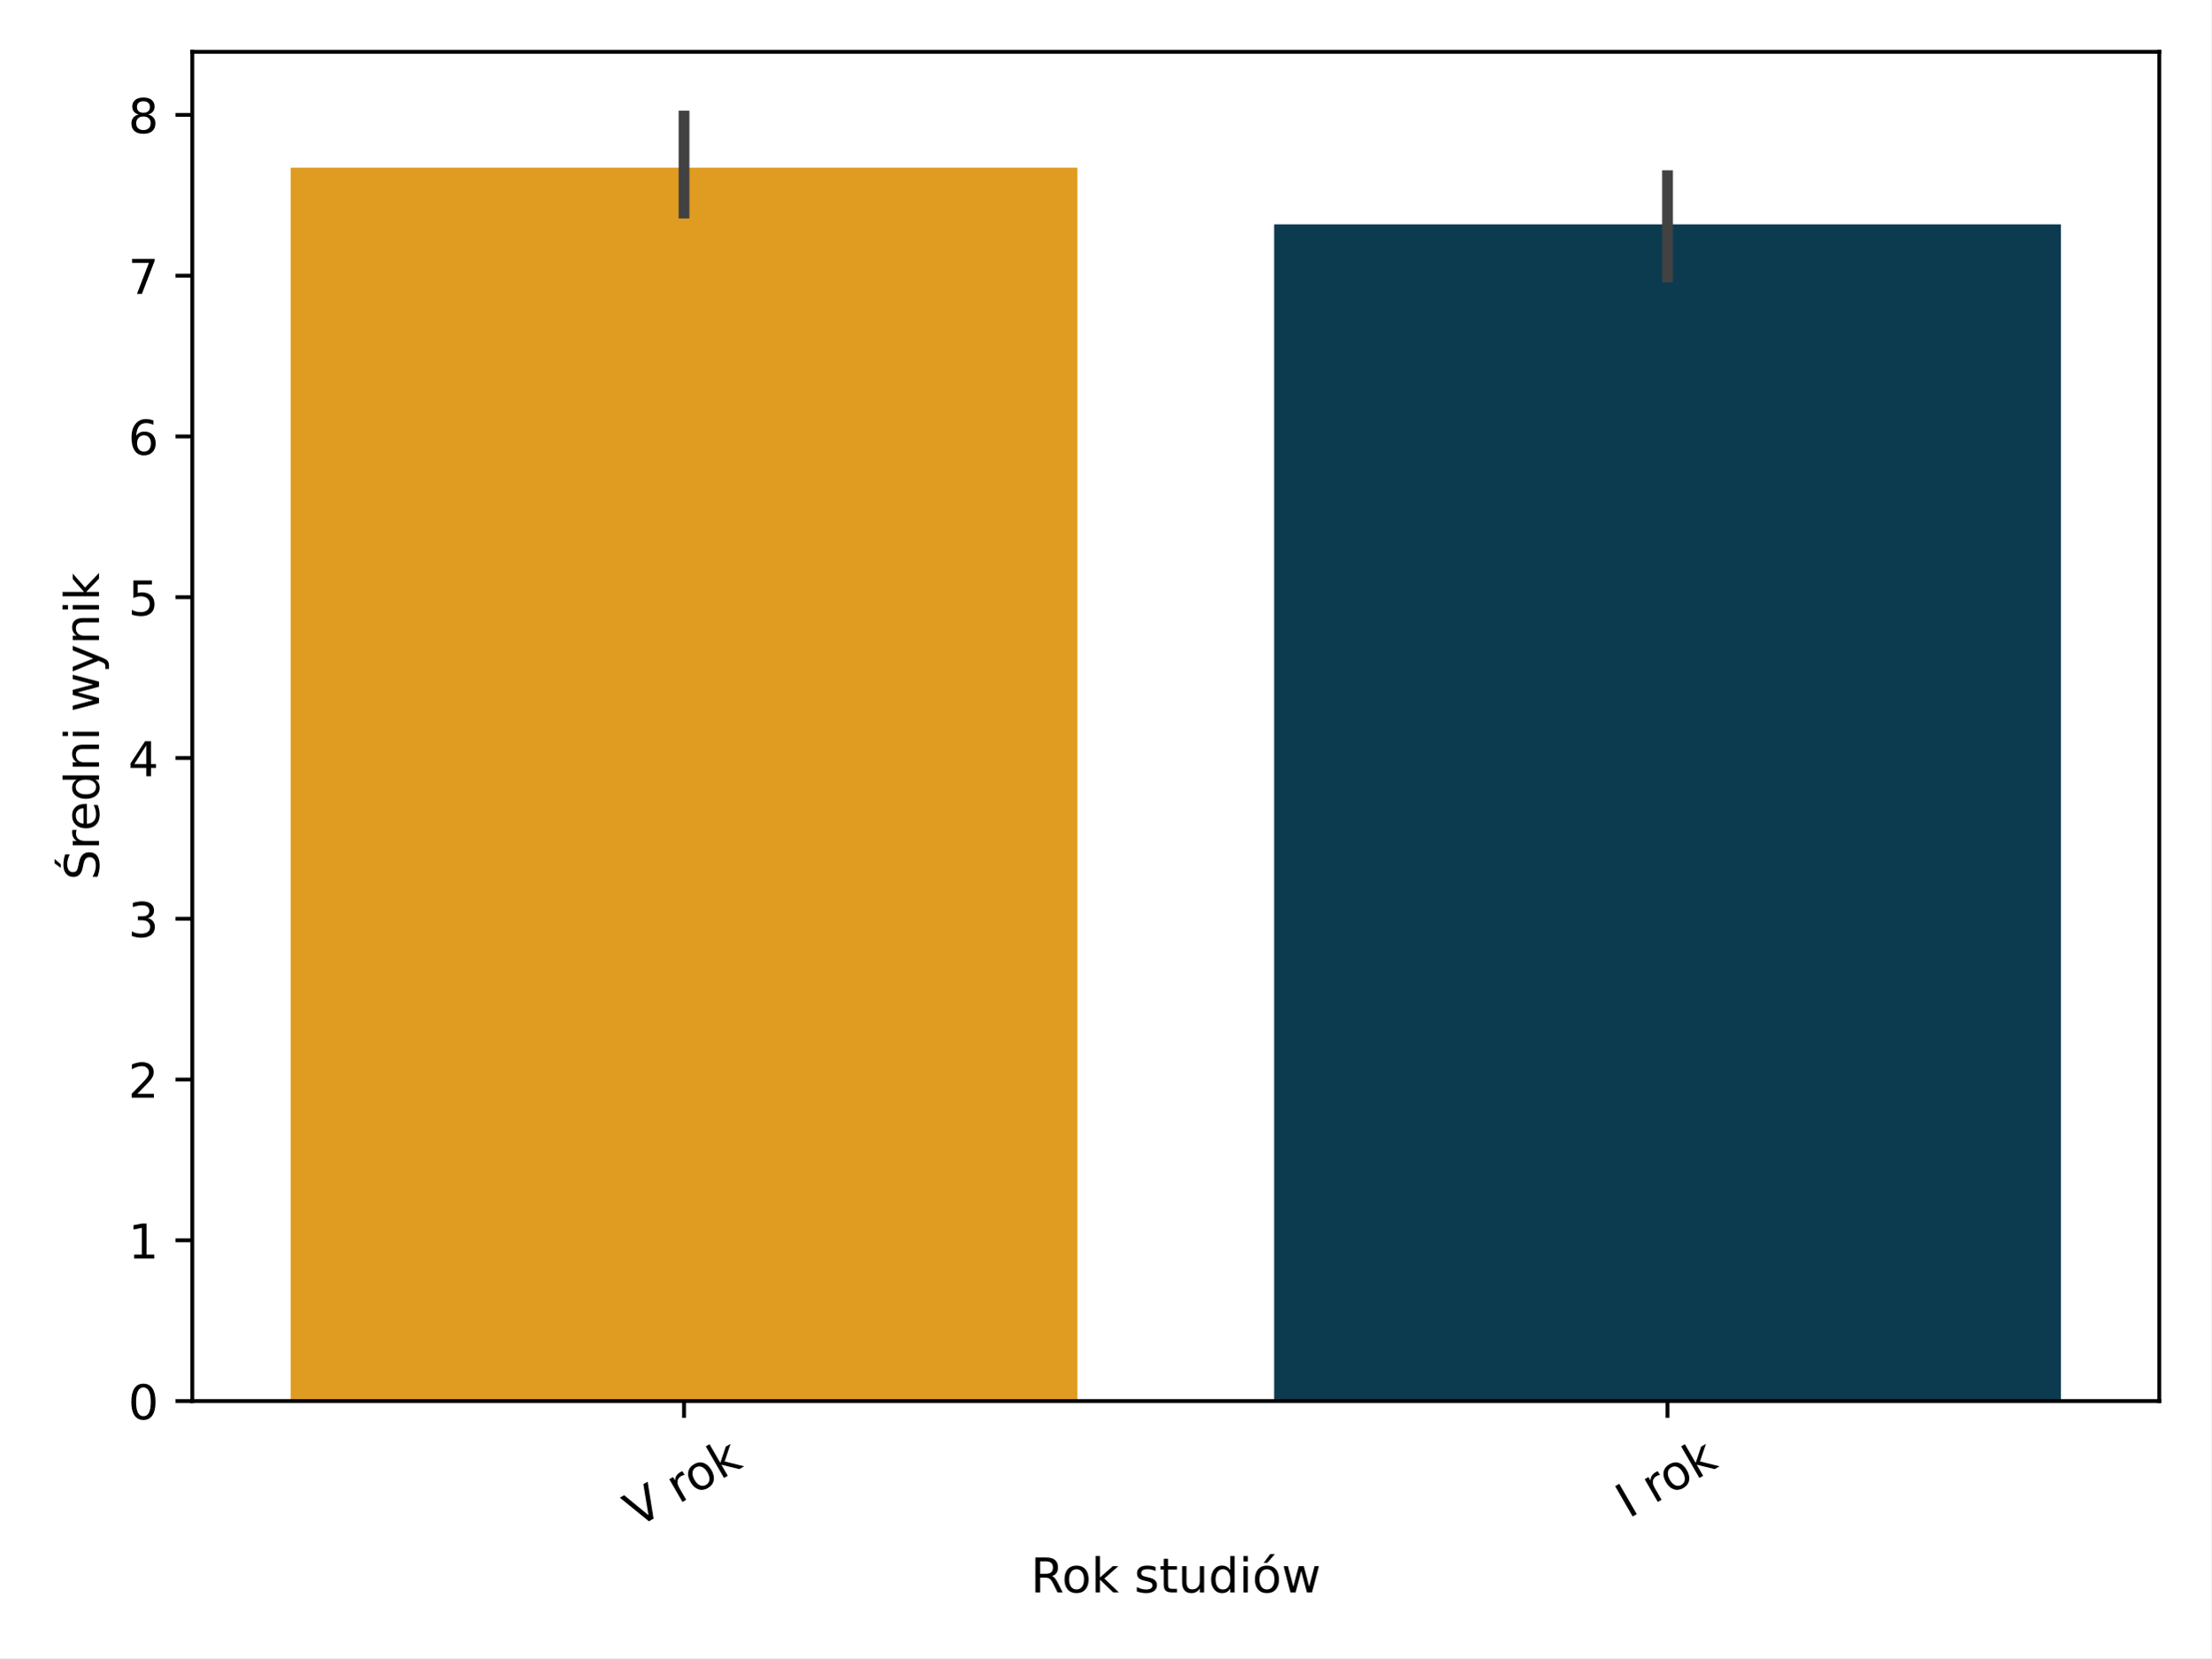
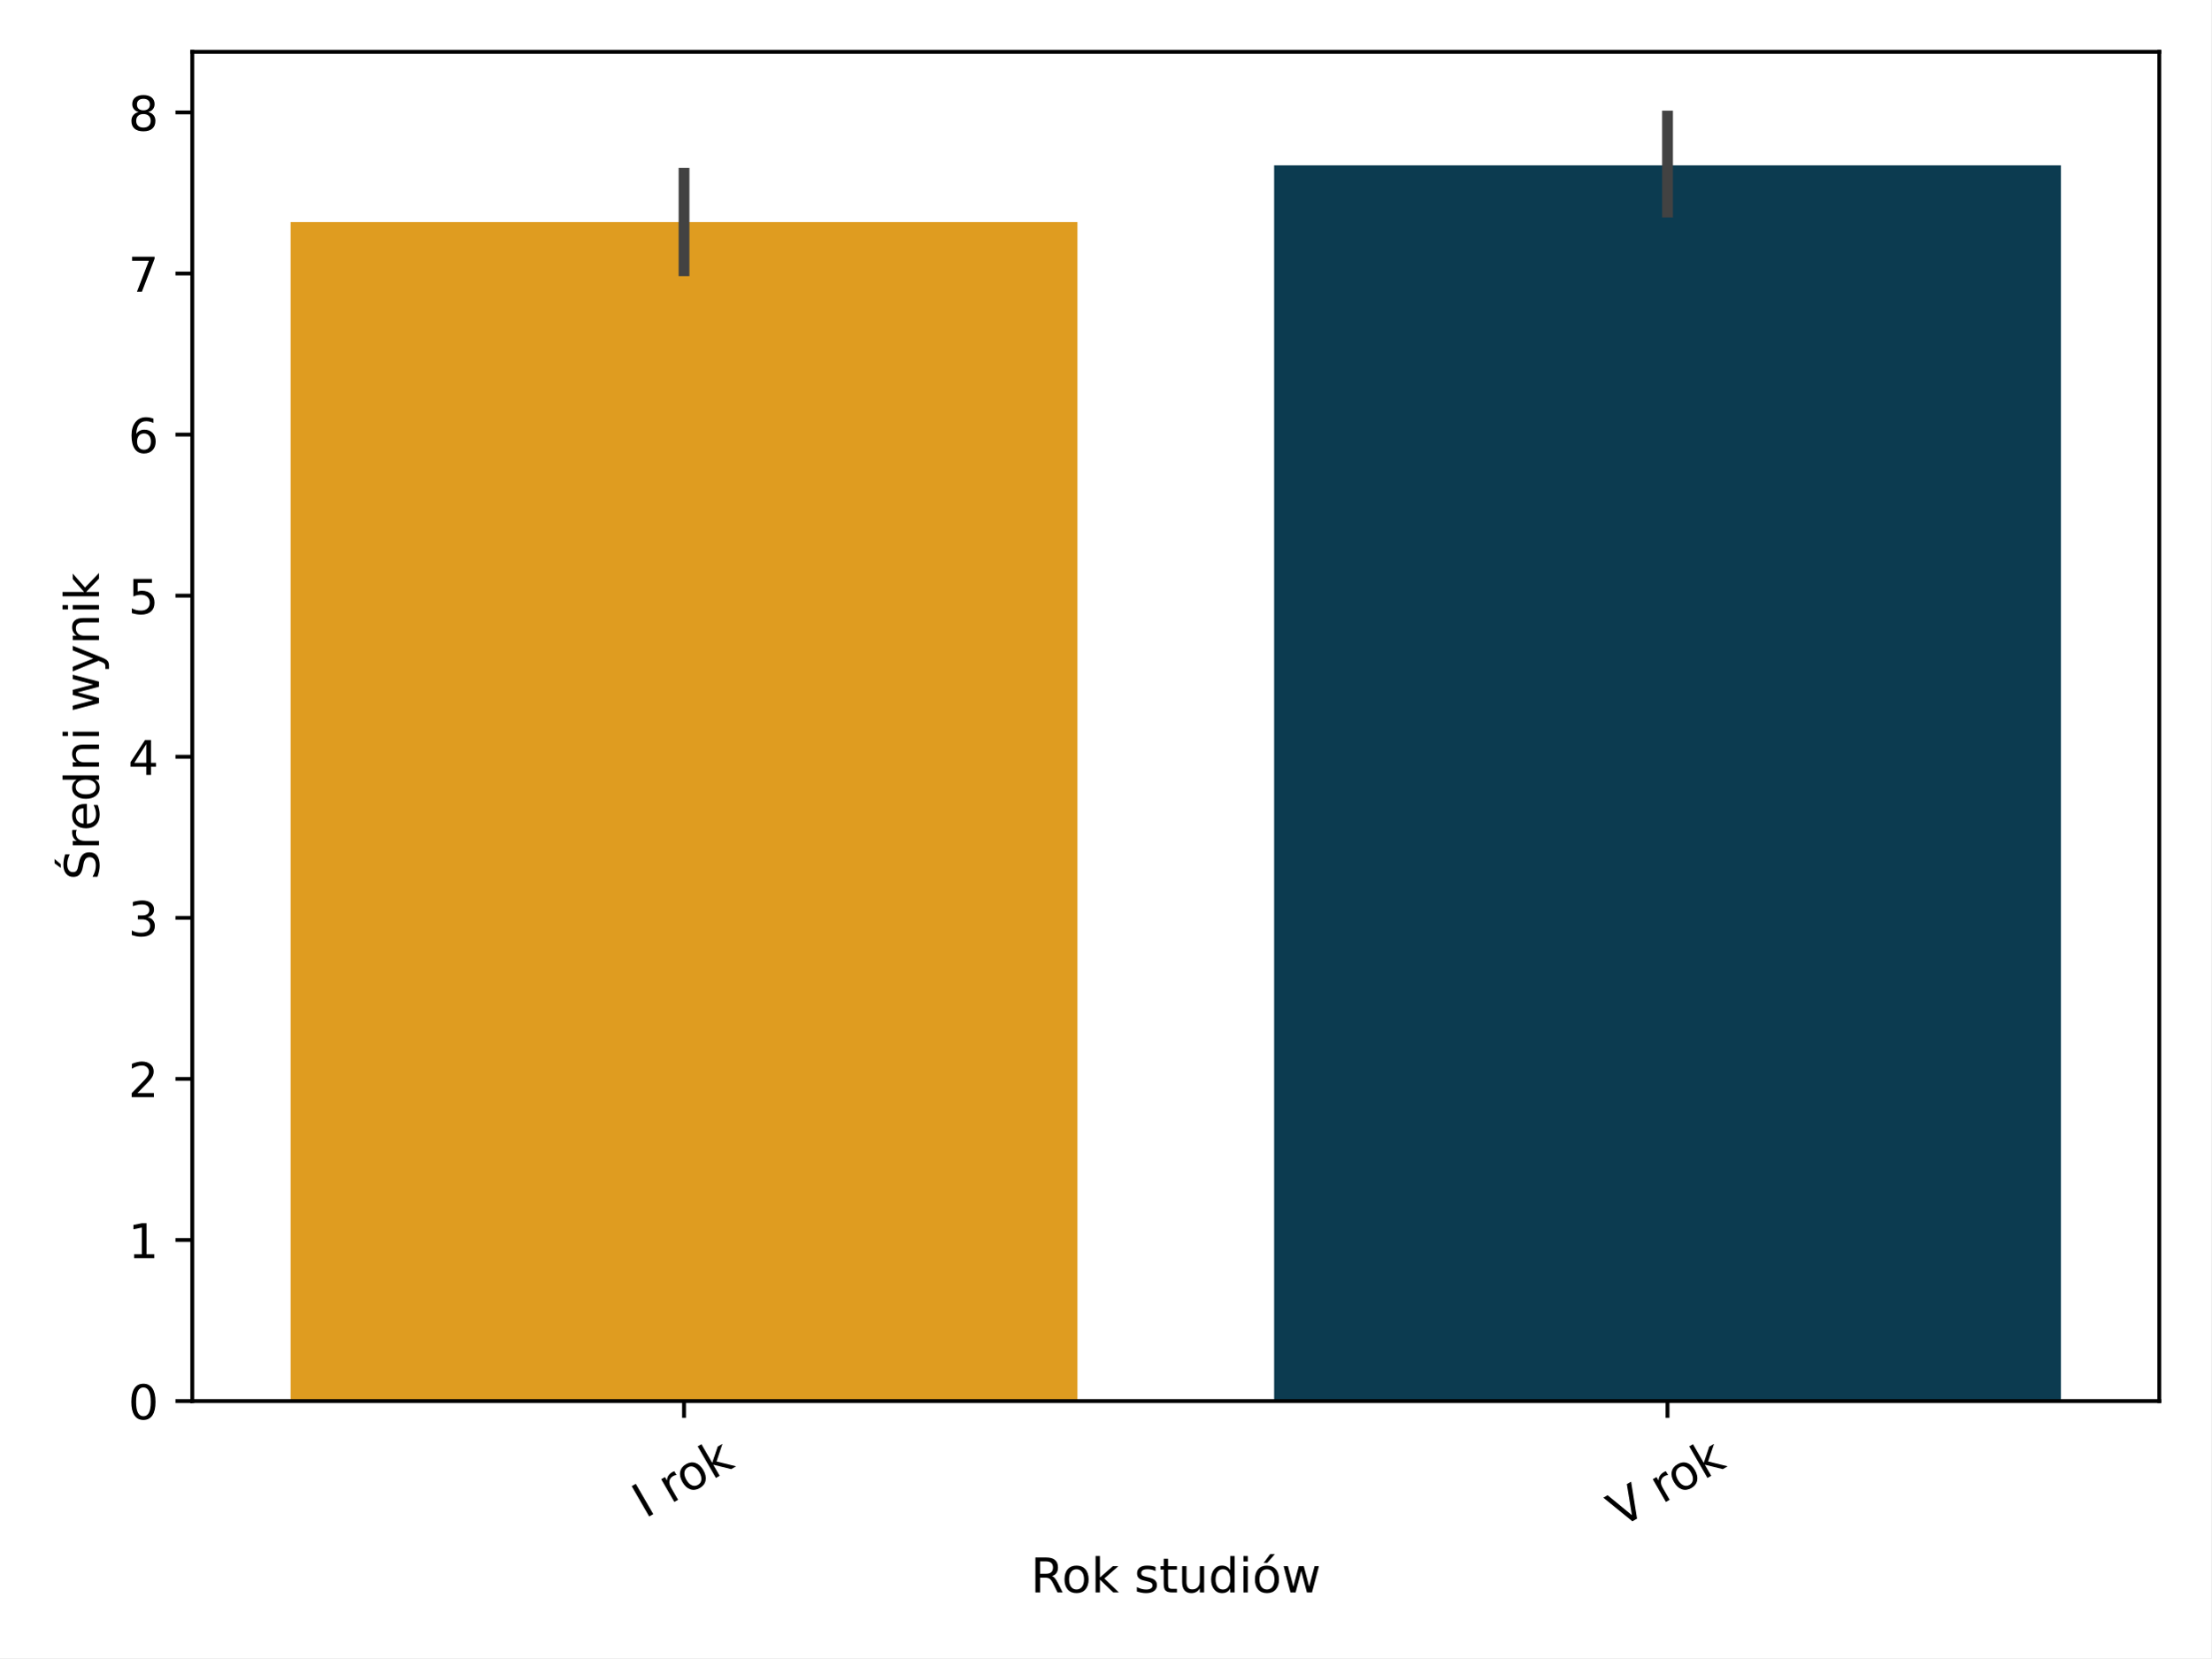
<svg xmlns="http://www.w3.org/2000/svg" xmlns:xlink="http://www.w3.org/1999/xlink" width="460.8pt" height="345.6pt" viewBox="0 0 460.8 345.6" version="1.1">
  <defs>
    <style type="text/css">*{stroke-linejoin: round; stroke-linecap: butt}</style>
  </defs>
  <g id="figure_1">
    <g id="patch_1">
      <path d="M 0 345.6  L 460.8 345.6  L 460.8 0  L 0 0  z " style="fill: #ffffff" />
    </g>
    <g id="axes_1">
      <g id="patch_2">
        <path d="M 40.07 292.03  L 450 292.03  L 450 10.8  L 40.07 10.8  z " style="fill: #ffffff" />
      </g>
      <g id="patch_3">
-         <path d="M 60.566 292.03  L 224.538 292.03  L 224.538 34.942  L 60.566 34.942  z " clip-path="url(#p924acf3bd0)" style="fill: #df9c20" />
+         <path d="M 60.566 292.03  L 224.538 292.03  L 224.538 46.283  L 60.566 46.283  z " clip-path="url(#pc2e88cc3ea)" style="fill: #df9c20" />
      </g>
      <g id="patch_4">
-         <path d="M 265.531 292.03  L 429.503 292.03  L 429.503 46.753  L 265.531 46.753  z " clip-path="url(#p924acf3bd0)" style="fill: #0c3b50" />
+         <path d="M 265.531 292.03  L 429.503 292.03  L 429.503 34.45  L 265.531 34.45  z " clip-path="url(#pc2e88cc3ea)" style="fill: #0c3b50" />
      </g>
      <g id="matplotlib.axis_1">
        <g id="xtick_1">
          <g id="line2d_1">
            <defs>
-               <path id="m2a9f479e6f" d="M 0 0  L 0 3.5  " style="stroke: #000000; stroke-width: 0.8" />
-             </defs>
-             <g>
-               <use xlink:href="#m2a9f479e6f" x="142.553" y="292.03" style="stroke: #000000; stroke-width: 0.8" />
+               <path id="mabc0b69081" d="M 0 0  L 0 3.5  " style="stroke: #000000; stroke-width: 0.8" />
+             </defs>
+             <g>
+               <use xlink:href="#mabc0b69081" x="142.553" y="292.03" style="stroke: #000000; stroke-width: 0.8" />
            </g>
          </g>
          <g id="text_1">
-             <g transform="translate(132.7544 318.5179) rotate(-30) scale(0.1 -0.1)">
-               <defs>
-                 <path id="DejaVuSans-56" d="M 1831 0  L 50 4666  L 709 4666  L 2188 738  L 3669 4666  L 4325 4666  L 2547 0  L 1831 0  z " transform="scale(0.015625)" />
+             <g transform="translate(134.4391 316.5726) rotate(-30) scale(0.1 -0.1)">
+               <defs>
+                 <path id="DejaVuSans-49" d="M 628 4666  L 1259 4666  L 1259 0  L 628 0  L 628 4666  z " transform="scale(0.015625)" />
                <path id="DejaVuSans-20" transform="scale(0.015625)" />
                <path id="DejaVuSans-72" d="M 2631 2963  Q 2534 3019 2420 3045  Q 2306 3072 2169 3072  Q 1681 3072 1420 2755  Q 1159 2438 1159 1844  L 1159 0  L 581 0  L 581 3500  L 1159 3500  L 1159 2956  Q 1341 3275 1631 3429  Q 1922 3584 2338 3584  Q 2397 3584 2469 3576  Q 2541 3569 2628 3553  L 2631 2963  z " transform="scale(0.015625)" />
                <path id="DejaVuSans-6f" d="M 1959 3097  Q 1497 3097 1228 2736  Q 959 2375 959 1747  Q 959 1119 1226 758  Q 1494 397 1959 397  Q 2419 397 2687 759  Q 2956 1122 2956 1747  Q 2956 2369 2687 2733  Q 2419 3097 1959 3097  z M 1959 3584  Q 2709 3584 3137 3096  Q 3566 2609 3566 1747  Q 3566 888 3137 398  Q 2709 -91 1959 -91  Q 1206 -91 779 398  Q 353 888 353 1747  Q 353 2609 779 3096  Q 1206 3584 1959 3584  z " transform="scale(0.015625)" />
                <path id="DejaVuSans-6b" d="M 581 4863  L 1159 4863  L 1159 1991  L 2875 3500  L 3609 3500  L 1753 1863  L 3688 0  L 2938 0  L 1159 1709  L 1159 0  L 581 0  L 581 4863  z " transform="scale(0.015625)" />
+               </defs>
+               <use xlink:href="#DejaVuSans-49" />
+               <use xlink:href="#DejaVuSans-20" x="29.492" />
+               <use xlink:href="#DejaVuSans-72" x="61.279" />
+               <use xlink:href="#DejaVuSans-6f" x="100.143" />
+               <use xlink:href="#DejaVuSans-6b" x="161.324" />
+             </g>
+           </g>
+         </g>
+         <g id="xtick_2">
+           <g id="line2d_2">
+             <g>
+               <use xlink:href="#mabc0b69081" x="347.517" y="292.03" style="stroke: #000000; stroke-width: 0.8" />
+             </g>
+           </g>
+           <g id="text_2">
+             <g transform="translate(337.7194 318.5179) rotate(-30) scale(0.1 -0.1)">
+               <defs>
+                 <path id="DejaVuSans-56" d="M 1831 0  L 50 4666  L 709 4666  L 2188 738  L 3669 4666  L 4325 4666  L 2547 0  L 1831 0  z " transform="scale(0.015625)" />
              </defs>
              <use xlink:href="#DejaVuSans-56" />
              <use xlink:href="#DejaVuSans-20" x="68.408" />
              <use xlink:href="#DejaVuSans-72" x="100.195" />
              <use xlink:href="#DejaVuSans-6f" x="139.059" />
              <use xlink:href="#DejaVuSans-6b" x="200.24" />
-             </g>
-           </g>
-         </g>
-         <g id="xtick_2">
-           <g id="line2d_2">
-             <g>
-               <use xlink:href="#m2a9f479e6f" x="347.517" y="292.03" style="stroke: #000000; stroke-width: 0.8" />
-             </g>
-           </g>
-           <g id="text_2">
-             <g transform="translate(339.4041 316.5726) rotate(-30) scale(0.1 -0.1)">
-               <defs>
-                 <path id="DejaVuSans-49" d="M 628 4666  L 1259 4666  L 1259 0  L 628 0  L 628 4666  z " transform="scale(0.015625)" />
-               </defs>
-               <use xlink:href="#DejaVuSans-49" />
-               <use xlink:href="#DejaVuSans-20" x="29.492" />
-               <use xlink:href="#DejaVuSans-72" x="61.279" />
-               <use xlink:href="#DejaVuSans-6f" x="100.143" />
-               <use xlink:href="#DejaVuSans-6b" x="161.324" />
            </g>
          </g>
        </g>
        <g id="text_3">
          <g transform="translate(214.7967 331.9174) scale(0.1 -0.1)">
            <defs>
              <path id="DejaVuSans-52" d="M 2841 2188  Q 3044 2119 3236 1894  Q 3428 1669 3622 1275  L 4263 0  L 3584 0  L 2988 1197  Q 2756 1666 2539 1819  Q 2322 1972 1947 1972  L 1259 1972  L 1259 0  L 628 0  L 628 4666  L 2053 4666  Q 2853 4666 3247 4331  Q 3641 3997 3641 3322  Q 3641 2881 3436 2590  Q 3231 2300 2841 2188  z M 1259 4147  L 1259 2491  L 2053 2491  Q 2509 2491 2742 2702  Q 2975 2913 2975 3322  Q 2975 3731 2742 3939  Q 2509 4147 2053 4147  L 1259 4147  z " transform="scale(0.015625)" />
              <path id="DejaVuSans-73" d="M 2834 3397  L 2834 2853  Q 2591 2978 2328 3040  Q 2066 3103 1784 3103  Q 1356 3103 1142 2972  Q 928 2841 928 2578  Q 928 2378 1081 2264  Q 1234 2150 1697 2047  L 1894 2003  Q 2506 1872 2764 1633  Q 3022 1394 3022 966  Q 3022 478 2636 193  Q 2250 -91 1575 -91  Q 1294 -91 989 -36  Q 684 19 347 128  L 347 722  Q 666 556 975 473  Q 1284 391 1588 391  Q 1994 391 2212 530  Q 2431 669 2431 922  Q 2431 1156 2273 1281  Q 2116 1406 1581 1522  L 1381 1569  Q 847 1681 609 1914  Q 372 2147 372 2553  Q 372 3047 722 3315  Q 1072 3584 1716 3584  Q 2034 3584 2315 3537  Q 2597 3491 2834 3397  z " transform="scale(0.015625)" />
              <path id="DejaVuSans-74" d="M 1172 4494  L 1172 3500  L 2356 3500  L 2356 3053  L 1172 3053  L 1172 1153  Q 1172 725 1289 603  Q 1406 481 1766 481  L 2356 481  L 2356 0  L 1766 0  Q 1100 0 847 248  Q 594 497 594 1153  L 594 3053  L 172 3053  L 172 3500  L 594 3500  L 594 4494  L 1172 4494  z " transform="scale(0.015625)" />
              <path id="DejaVuSans-75" d="M 544 1381  L 544 3500  L 1119 3500  L 1119 1403  Q 1119 906 1312 657  Q 1506 409 1894 409  Q 2359 409 2629 706  Q 2900 1003 2900 1516  L 2900 3500  L 3475 3500  L 3475 0  L 2900 0  L 2900 538  Q 2691 219 2414 64  Q 2138 -91 1772 -91  Q 1169 -91 856 284  Q 544 659 544 1381  z M 1991 3584  L 1991 3584  z " transform="scale(0.015625)" />
              <path id="DejaVuSans-64" d="M 2906 2969  L 2906 4863  L 3481 4863  L 3481 0  L 2906 0  L 2906 525  Q 2725 213 2448 61  Q 2172 -91 1784 -91  Q 1150 -91 751 415  Q 353 922 353 1747  Q 353 2572 751 3078  Q 1150 3584 1784 3584  Q 2172 3584 2448 3432  Q 2725 3281 2906 2969  z M 947 1747  Q 947 1113 1208 752  Q 1469 391 1925 391  Q 2381 391 2643 752  Q 2906 1113 2906 1747  Q 2906 2381 2643 2742  Q 2381 3103 1925 3103  Q 1469 3103 1208 2742  Q 947 2381 947 1747  z " transform="scale(0.015625)" />
              <path id="DejaVuSans-69" d="M 603 3500  L 1178 3500  L 1178 0  L 603 0  L 603 3500  z M 603 4863  L 1178 4863  L 1178 4134  L 603 4134  L 603 4863  z " transform="scale(0.015625)" />
              <path id="DejaVuSans-f3" d="M 1959 3097  Q 1497 3097 1228 2736  Q 959 2375 959 1747  Q 959 1119 1226 758  Q 1494 397 1959 397  Q 2419 397 2687 759  Q 2956 1122 2956 1747  Q 2956 2369 2687 2733  Q 2419 3097 1959 3097  z M 1959 3584  Q 2709 3584 3137 3096  Q 3566 2609 3566 1747  Q 3566 888 3137 398  Q 2709 -91 1959 -91  Q 1206 -91 779 398  Q 353 888 353 1747  Q 353 2609 779 3096  Q 1206 3584 1959 3584  z M 2394 5119  L 3016 5119  L 1998 3944  L 1519 3944  L 2394 5119  z " transform="scale(0.015625)" />
              <path id="DejaVuSans-77" d="M 269 3500  L 844 3500  L 1563 769  L 2278 3500  L 2956 3500  L 3675 769  L 4391 3500  L 4966 3500  L 4050 0  L 3372 0  L 2619 2869  L 1863 0  L 1184 0  L 269 3500  z " transform="scale(0.015625)" />
            </defs>
            <use xlink:href="#DejaVuSans-52" />
            <use xlink:href="#DejaVuSans-6f" x="64.982" />
            <use xlink:href="#DejaVuSans-6b" x="126.164" />
            <use xlink:href="#DejaVuSans-20" x="184.074" />
            <use xlink:href="#DejaVuSans-73" x="215.861" />
            <use xlink:href="#DejaVuSans-74" x="267.961" />
            <use xlink:href="#DejaVuSans-75" x="307.17" />
            <use xlink:href="#DejaVuSans-64" x="370.549" />
            <use xlink:href="#DejaVuSans-69" x="434.025" />
            <use xlink:href="#DejaVuSans-f3" x="461.809" />
            <use xlink:href="#DejaVuSans-77" x="522.99" />
          </g>
        </g>
      </g>
      <g id="matplotlib.axis_2">
        <g id="ytick_1">
          <g id="line2d_3">
            <defs>
-               <path id="me7dc304f05" d="M 0 0  L -3.5 0  " style="stroke: #000000; stroke-width: 0.8" />
-             </defs>
-             <g>
-               <use xlink:href="#me7dc304f05" x="40.07" y="292.03" style="stroke: #000000; stroke-width: 0.8" />
+               <path id="m579bbeab6a" d="M 0 0  L -3.5 0  " style="stroke: #000000; stroke-width: 0.8" />
+             </defs>
+             <g>
+               <use xlink:href="#m579bbeab6a" x="40.07" y="292.03" style="stroke: #000000; stroke-width: 0.8" />
            </g>
          </g>
          <g id="text_4">
            <g transform="translate(26.7075 295.8297) scale(0.1 -0.1)">
              <defs>
                <path id="DejaVuSans-30" d="M 2034 4250  Q 1547 4250 1301 3770  Q 1056 3291 1056 2328  Q 1056 1369 1301 889  Q 1547 409 2034 409  Q 2525 409 2770 889  Q 3016 1369 3016 2328  Q 3016 3291 2770 3770  Q 2525 4250 2034 4250  z M 2034 4750  Q 2819 4750 3233 4129  Q 3647 3509 3647 2328  Q 3647 1150 3233 529  Q 2819 -91 2034 -91  Q 1250 -91 836 529  Q 422 1150 422 2328  Q 422 3509 836 4129  Q 1250 4750 2034 4750  z " transform="scale(0.015625)" />
              </defs>
              <use xlink:href="#DejaVuSans-30" />
            </g>
          </g>
        </g>
        <g id="ytick_2">
          <g id="line2d_4">
            <g>
-               <use xlink:href="#me7dc304f05" x="40.07" y="258.519" style="stroke: #000000; stroke-width: 0.8" />
+               <use xlink:href="#m579bbeab6a" x="40.07" y="258.455" style="stroke: #000000; stroke-width: 0.8" />
            </g>
          </g>
          <g id="text_5">
-             <g transform="translate(26.7075 262.3187) scale(0.1 -0.1)">
+             <g transform="translate(26.7075 262.2546) scale(0.1 -0.1)">
              <defs>
                <path id="DejaVuSans-31" d="M 794 531  L 1825 531  L 1825 4091  L 703 3866  L 703 4441  L 1819 4666  L 2450 4666  L 2450 531  L 3481 531  L 3481 0  L 794 0  L 794 531  z " transform="scale(0.015625)" />
              </defs>
              <use xlink:href="#DejaVuSans-31" />
            </g>
          </g>
        </g>
        <g id="ytick_3">
          <g id="line2d_5">
            <g>
-               <use xlink:href="#me7dc304f05" x="40.07" y="225.008" style="stroke: #000000; stroke-width: 0.8" />
+               <use xlink:href="#m579bbeab6a" x="40.07" y="224.88" style="stroke: #000000; stroke-width: 0.8" />
            </g>
          </g>
          <g id="text_6">
-             <g transform="translate(26.7075 228.8077) scale(0.1 -0.1)">
+             <g transform="translate(26.7075 228.6794) scale(0.1 -0.1)">
              <defs>
                <path id="DejaVuSans-32" d="M 1228 531  L 3431 531  L 3431 0  L 469 0  L 469 531  Q 828 903 1448 1529  Q 2069 2156 2228 2338  Q 2531 2678 2651 2914  Q 2772 3150 2772 3378  Q 2772 3750 2511 3984  Q 2250 4219 1831 4219  Q 1534 4219 1204 4116  Q 875 4013 500 3803  L 500 4441  Q 881 4594 1212 4672  Q 1544 4750 1819 4750  Q 2544 4750 2975 4387  Q 3406 4025 3406 3419  Q 3406 3131 3298 2873  Q 3191 2616 2906 2266  Q 2828 2175 2409 1742  Q 1991 1309 1228 531  z " transform="scale(0.015625)" />
              </defs>
              <use xlink:href="#DejaVuSans-32" />
            </g>
          </g>
        </g>
        <g id="ytick_4">
          <g id="line2d_6">
            <g>
-               <use xlink:href="#me7dc304f05" x="40.07" y="191.497" style="stroke: #000000; stroke-width: 0.8" />
+               <use xlink:href="#m579bbeab6a" x="40.07" y="191.305" style="stroke: #000000; stroke-width: 0.8" />
            </g>
          </g>
          <g id="text_7">
-             <g transform="translate(26.7075 195.2967) scale(0.1 -0.1)">
+             <g transform="translate(26.7075 195.1043) scale(0.1 -0.1)">
              <defs>
                <path id="DejaVuSans-33" d="M 2597 2516  Q 3050 2419 3304 2112  Q 3559 1806 3559 1356  Q 3559 666 3084 287  Q 2609 -91 1734 -91  Q 1441 -91 1130 -33  Q 819 25 488 141  L 488 750  Q 750 597 1062 519  Q 1375 441 1716 441  Q 2309 441 2620 675  Q 2931 909 2931 1356  Q 2931 1769 2642 2001  Q 2353 2234 1838 2234  L 1294 2234  L 1294 2753  L 1863 2753  Q 2328 2753 2575 2939  Q 2822 3125 2822 3475  Q 2822 3834 2567 4026  Q 2313 4219 1838 4219  Q 1578 4219 1281 4162  Q 984 4106 628 3988  L 628 4550  Q 988 4650 1302 4700  Q 1616 4750 1894 4750  Q 2613 4750 3031 4423  Q 3450 4097 3450 3541  Q 3450 3153 3228 2886  Q 3006 2619 2597 2516  z " transform="scale(0.015625)" />
              </defs>
              <use xlink:href="#DejaVuSans-33" />
            </g>
          </g>
        </g>
        <g id="ytick_5">
          <g id="line2d_7">
            <g>
-               <use xlink:href="#me7dc304f05" x="40.07" y="157.986" style="stroke: #000000; stroke-width: 0.8" />
+               <use xlink:href="#m579bbeab6a" x="40.07" y="157.73" style="stroke: #000000; stroke-width: 0.8" />
            </g>
          </g>
          <g id="text_8">
-             <g transform="translate(26.7075 161.7857) scale(0.1 -0.1)">
+             <g transform="translate(26.7075 161.5292) scale(0.1 -0.1)">
              <defs>
                <path id="DejaVuSans-34" d="M 2419 4116  L 825 1625  L 2419 1625  L 2419 4116  z M 2253 4666  L 3047 4666  L 3047 1625  L 3713 1625  L 3713 1100  L 3047 1100  L 3047 0  L 2419 0  L 2419 1100  L 313 1100  L 313 1709  L 2253 4666  z " transform="scale(0.015625)" />
              </defs>
              <use xlink:href="#DejaVuSans-34" />
            </g>
          </g>
        </g>
        <g id="ytick_6">
          <g id="line2d_8">
            <g>
-               <use xlink:href="#me7dc304f05" x="40.07" y="124.475" style="stroke: #000000; stroke-width: 0.8" />
+               <use xlink:href="#m579bbeab6a" x="40.07" y="124.155" style="stroke: #000000; stroke-width: 0.8" />
            </g>
          </g>
          <g id="text_9">
-             <g transform="translate(26.7075 128.2747) scale(0.1 -0.1)">
+             <g transform="translate(26.7075 127.954) scale(0.1 -0.1)">
              <defs>
                <path id="DejaVuSans-35" d="M 691 4666  L 3169 4666  L 3169 4134  L 1269 4134  L 1269 2991  Q 1406 3038 1543 3061  Q 1681 3084 1819 3084  Q 2600 3084 3056 2656  Q 3513 2228 3513 1497  Q 3513 744 3044 326  Q 2575 -91 1722 -91  Q 1428 -91 1123 -41  Q 819 9 494 109  L 494 744  Q 775 591 1075 516  Q 1375 441 1709 441  Q 2250 441 2565 725  Q 2881 1009 2881 1497  Q 2881 1984 2565 2268  Q 2250 2553 1709 2553  Q 1456 2553 1204 2497  Q 953 2441 691 2322  L 691 4666  z " transform="scale(0.015625)" />
              </defs>
              <use xlink:href="#DejaVuSans-35" />
            </g>
          </g>
        </g>
        <g id="ytick_7">
          <g id="line2d_9">
            <g>
-               <use xlink:href="#me7dc304f05" x="40.07" y="90.965" style="stroke: #000000; stroke-width: 0.8" />
+               <use xlink:href="#m579bbeab6a" x="40.07" y="90.58" style="stroke: #000000; stroke-width: 0.8" />
            </g>
          </g>
          <g id="text_10">
-             <g transform="translate(26.7075 94.76372) scale(0.1 -0.1)">
+             <g transform="translate(26.7075 94.37891) scale(0.1 -0.1)">
              <defs>
                <path id="DejaVuSans-36" d="M 2113 2584  Q 1688 2584 1439 2293  Q 1191 2003 1191 1497  Q 1191 994 1439 701  Q 1688 409 2113 409  Q 2538 409 2786 701  Q 3034 994 3034 1497  Q 3034 2003 2786 2293  Q 2538 2584 2113 2584  z M 3366 4563  L 3366 3988  Q 3128 4100 2886 4159  Q 2644 4219 2406 4219  Q 1781 4219 1451 3797  Q 1122 3375 1075 2522  Q 1259 2794 1537 2939  Q 1816 3084 2150 3084  Q 2853 3084 3261 2657  Q 3669 2231 3669 1497  Q 3669 778 3244 343  Q 2819 -91 2113 -91  Q 1303 -91 875 529  Q 447 1150 447 2328  Q 447 3434 972 4092  Q 1497 4750 2381 4750  Q 2619 4750 2861 4703  Q 3103 4656 3366 4563  z " transform="scale(0.015625)" />
              </defs>
              <use xlink:href="#DejaVuSans-36" />
            </g>
          </g>
        </g>
        <g id="ytick_8">
          <g id="line2d_10">
            <g>
-               <use xlink:href="#me7dc304f05" x="40.07" y="57.454" style="stroke: #000000; stroke-width: 0.8" />
+               <use xlink:href="#m579bbeab6a" x="40.07" y="57.005" style="stroke: #000000; stroke-width: 0.8" />
            </g>
          </g>
          <g id="text_11">
-             <g transform="translate(26.7075 61.25273) scale(0.1 -0.1)">
+             <g transform="translate(26.7075 60.80378) scale(0.1 -0.1)">
              <defs>
                <path id="DejaVuSans-37" d="M 525 4666  L 3525 4666  L 3525 4397  L 1831 0  L 1172 0  L 2766 4134  L 525 4134  L 525 4666  z " transform="scale(0.015625)" />
              </defs>
              <use xlink:href="#DejaVuSans-37" />
            </g>
          </g>
        </g>
        <g id="ytick_9">
          <g id="line2d_11">
            <g>
-               <use xlink:href="#me7dc304f05" x="40.07" y="23.943" style="stroke: #000000; stroke-width: 0.8" />
+               <use xlink:href="#m579bbeab6a" x="40.07" y="23.429" style="stroke: #000000; stroke-width: 0.8" />
            </g>
          </g>
          <g id="text_12">
-             <g transform="translate(26.7075 27.74173) scale(0.1 -0.1)">
+             <g transform="translate(26.7075 27.22866) scale(0.1 -0.1)">
              <defs>
                <path id="DejaVuSans-38" d="M 2034 2216  Q 1584 2216 1326 1975  Q 1069 1734 1069 1313  Q 1069 891 1326 650  Q 1584 409 2034 409  Q 2484 409 2743 651  Q 3003 894 3003 1313  Q 3003 1734 2745 1975  Q 2488 2216 2034 2216  z M 1403 2484  Q 997 2584 770 2862  Q 544 3141 544 3541  Q 544 4100 942 4425  Q 1341 4750 2034 4750  Q 2731 4750 3128 4425  Q 3525 4100 3525 3541  Q 3525 3141 3298 2862  Q 3072 2584 2669 2484  Q 3125 2378 3379 2068  Q 3634 1759 3634 1313  Q 3634 634 3220 271  Q 2806 -91 2034 -91  Q 1263 -91 848 271  Q 434 634 434 1313  Q 434 1759 690 2068  Q 947 2378 1403 2484  z M 1172 3481  Q 1172 3119 1398 2916  Q 1625 2713 2034 2713  Q 2441 2713 2670 2916  Q 2900 3119 2900 3481  Q 2900 3844 2670 4047  Q 2441 4250 2034 4250  Q 1625 4250 1398 4047  Q 1172 3844 1172 3481  z " transform="scale(0.015625)" />
              </defs>
              <use xlink:href="#DejaVuSans-38" />
            </g>
          </g>
        </g>
        <g id="text_13">
          <g transform="translate(20.62781 183.4316) rotate(-90) scale(0.1 -0.1)">
            <defs>
              <path id="DejaVuSans-15a" d="M 2236 5921  L 2814 5921  L 2102 5096  L 1623 5096  L 2236 5921  z M 3425 4513  L 3425 3897  Q 3066 4069 2747 4153  Q 2428 4238 2131 4238  Q 1616 4238 1336 4038  Q 1056 3838 1056 3469  Q 1056 3159 1242 3001  Q 1428 2844 1947 2747  L 2328 2669  Q 3034 2534 3370 2195  Q 3706 1856 3706 1288  Q 3706 609 3251 259  Q 2797 -91 1919 -91  Q 1588 -91 1214 -16  Q 841 59 441 206  L 441 856  Q 825 641 1194 531  Q 1563 422 1919 422  Q 2459 422 2753 634  Q 3047 847 3047 1241  Q 3047 1584 2836 1778  Q 2625 1972 2144 2069  L 1759 2144  Q 1053 2284 737 2584  Q 422 2884 422 3419  Q 422 4038 858 4394  Q 1294 4750 2059 4750  Q 2388 4750 2728 4690  Q 3069 4631 3425 4513  z " transform="scale(0.015625)" />
              <path id="DejaVuSans-65" d="M 3597 1894  L 3597 1613  L 953 1613  Q 991 1019 1311 708  Q 1631 397 2203 397  Q 2534 397 2845 478  Q 3156 559 3463 722  L 3463 178  Q 3153 47 2828 -22  Q 2503 -91 2169 -91  Q 1331 -91 842 396  Q 353 884 353 1716  Q 353 2575 817 3079  Q 1281 3584 2069 3584  Q 2775 3584 3186 3129  Q 3597 2675 3597 1894  z M 3022 2063  Q 3016 2534 2758 2815  Q 2500 3097 2075 3097  Q 1594 3097 1305 2825  Q 1016 2553 972 2059  L 3022 2063  z " transform="scale(0.015625)" />
              <path id="DejaVuSans-6e" d="M 3513 2113  L 3513 0  L 2938 0  L 2938 2094  Q 2938 2591 2744 2837  Q 2550 3084 2163 3084  Q 1697 3084 1428 2787  Q 1159 2491 1159 1978  L 1159 0  L 581 0  L 581 3500  L 1159 3500  L 1159 2956  Q 1366 3272 1645 3428  Q 1925 3584 2291 3584  Q 2894 3584 3203 3211  Q 3513 2838 3513 2113  z " transform="scale(0.015625)" />
              <path id="DejaVuSans-79" d="M 2059 -325  Q 1816 -950 1584 -1140  Q 1353 -1331 966 -1331  L 506 -1331  L 506 -850  L 844 -850  Q 1081 -850 1212 -737  Q 1344 -625 1503 -206  L 1606 56  L 191 3500  L 800 3500  L 1894 763  L 2988 3500  L 3597 3500  L 2059 -325  z " transform="scale(0.015625)" />
            </defs>
            <use xlink:href="#DejaVuSans-15a" />
            <use xlink:href="#DejaVuSans-72" x="63.477" />
            <use xlink:href="#DejaVuSans-65" x="102.34" />
            <use xlink:href="#DejaVuSans-64" x="163.863" />
            <use xlink:href="#DejaVuSans-6e" x="227.34" />
            <use xlink:href="#DejaVuSans-69" x="290.719" />
            <use xlink:href="#DejaVuSans-20" x="318.502" />
            <use xlink:href="#DejaVuSans-77" x="350.289" />
            <use xlink:href="#DejaVuSans-79" x="432.076" />
            <use xlink:href="#DejaVuSans-6e" x="491.256" />
            <use xlink:href="#DejaVuSans-69" x="554.635" />
            <use xlink:href="#DejaVuSans-6b" x="582.418" />
          </g>
        </g>
      </g>
      <g id="line2d_12">
-         <path d="M 142.553 44.414  L 142.553 24.192  " clip-path="url(#p924acf3bd0)" style="fill: none; stroke: #424242; stroke-width: 2.25; stroke-linecap: square" />
+         <path d="M 142.553 56.447  L 142.553 36.126  " clip-path="url(#pc2e88cc3ea)" style="fill: none; stroke: #424242; stroke-width: 2.25; stroke-linecap: square" />
      </g>
      <g id="line2d_13">
-         <path d="M 347.517 57.735  L 347.517 36.615  " clip-path="url(#p924acf3bd0)" style="fill: none; stroke: #424242; stroke-width: 2.25; stroke-linecap: square" />
+         <path d="M 347.517 44.196  L 347.517 24.192  " clip-path="url(#pc2e88cc3ea)" style="fill: none; stroke: #424242; stroke-width: 2.25; stroke-linecap: square" />
      </g>
      <g id="patch_5">
        <path d="M 40.07 292.03  L 40.07 10.8  " style="fill: none; stroke: #000000; stroke-width: 0.8; stroke-linejoin: miter; stroke-linecap: square" />
      </g>
      <g id="patch_6">
        <path d="M 450 292.03  L 450 10.8  " style="fill: none; stroke: #000000; stroke-width: 0.8; stroke-linejoin: miter; stroke-linecap: square" />
      </g>
      <g id="patch_7">
        <path d="M 40.07 292.03  L 450 292.03  " style="fill: none; stroke: #000000; stroke-width: 0.8; stroke-linejoin: miter; stroke-linecap: square" />
      </g>
      <g id="patch_8">
        <path d="M 40.07 10.8  L 450 10.8  " style="fill: none; stroke: #000000; stroke-width: 0.8; stroke-linejoin: miter; stroke-linecap: square" />
      </g>
    </g>
  </g>
  <defs>
-     <clipPath id="p924acf3bd0">
+     <clipPath id="pc2e88cc3ea">
      <rect x="40.07" y="10.8" width="409.93" height="281.23" />
    </clipPath>
  </defs>
</svg>
